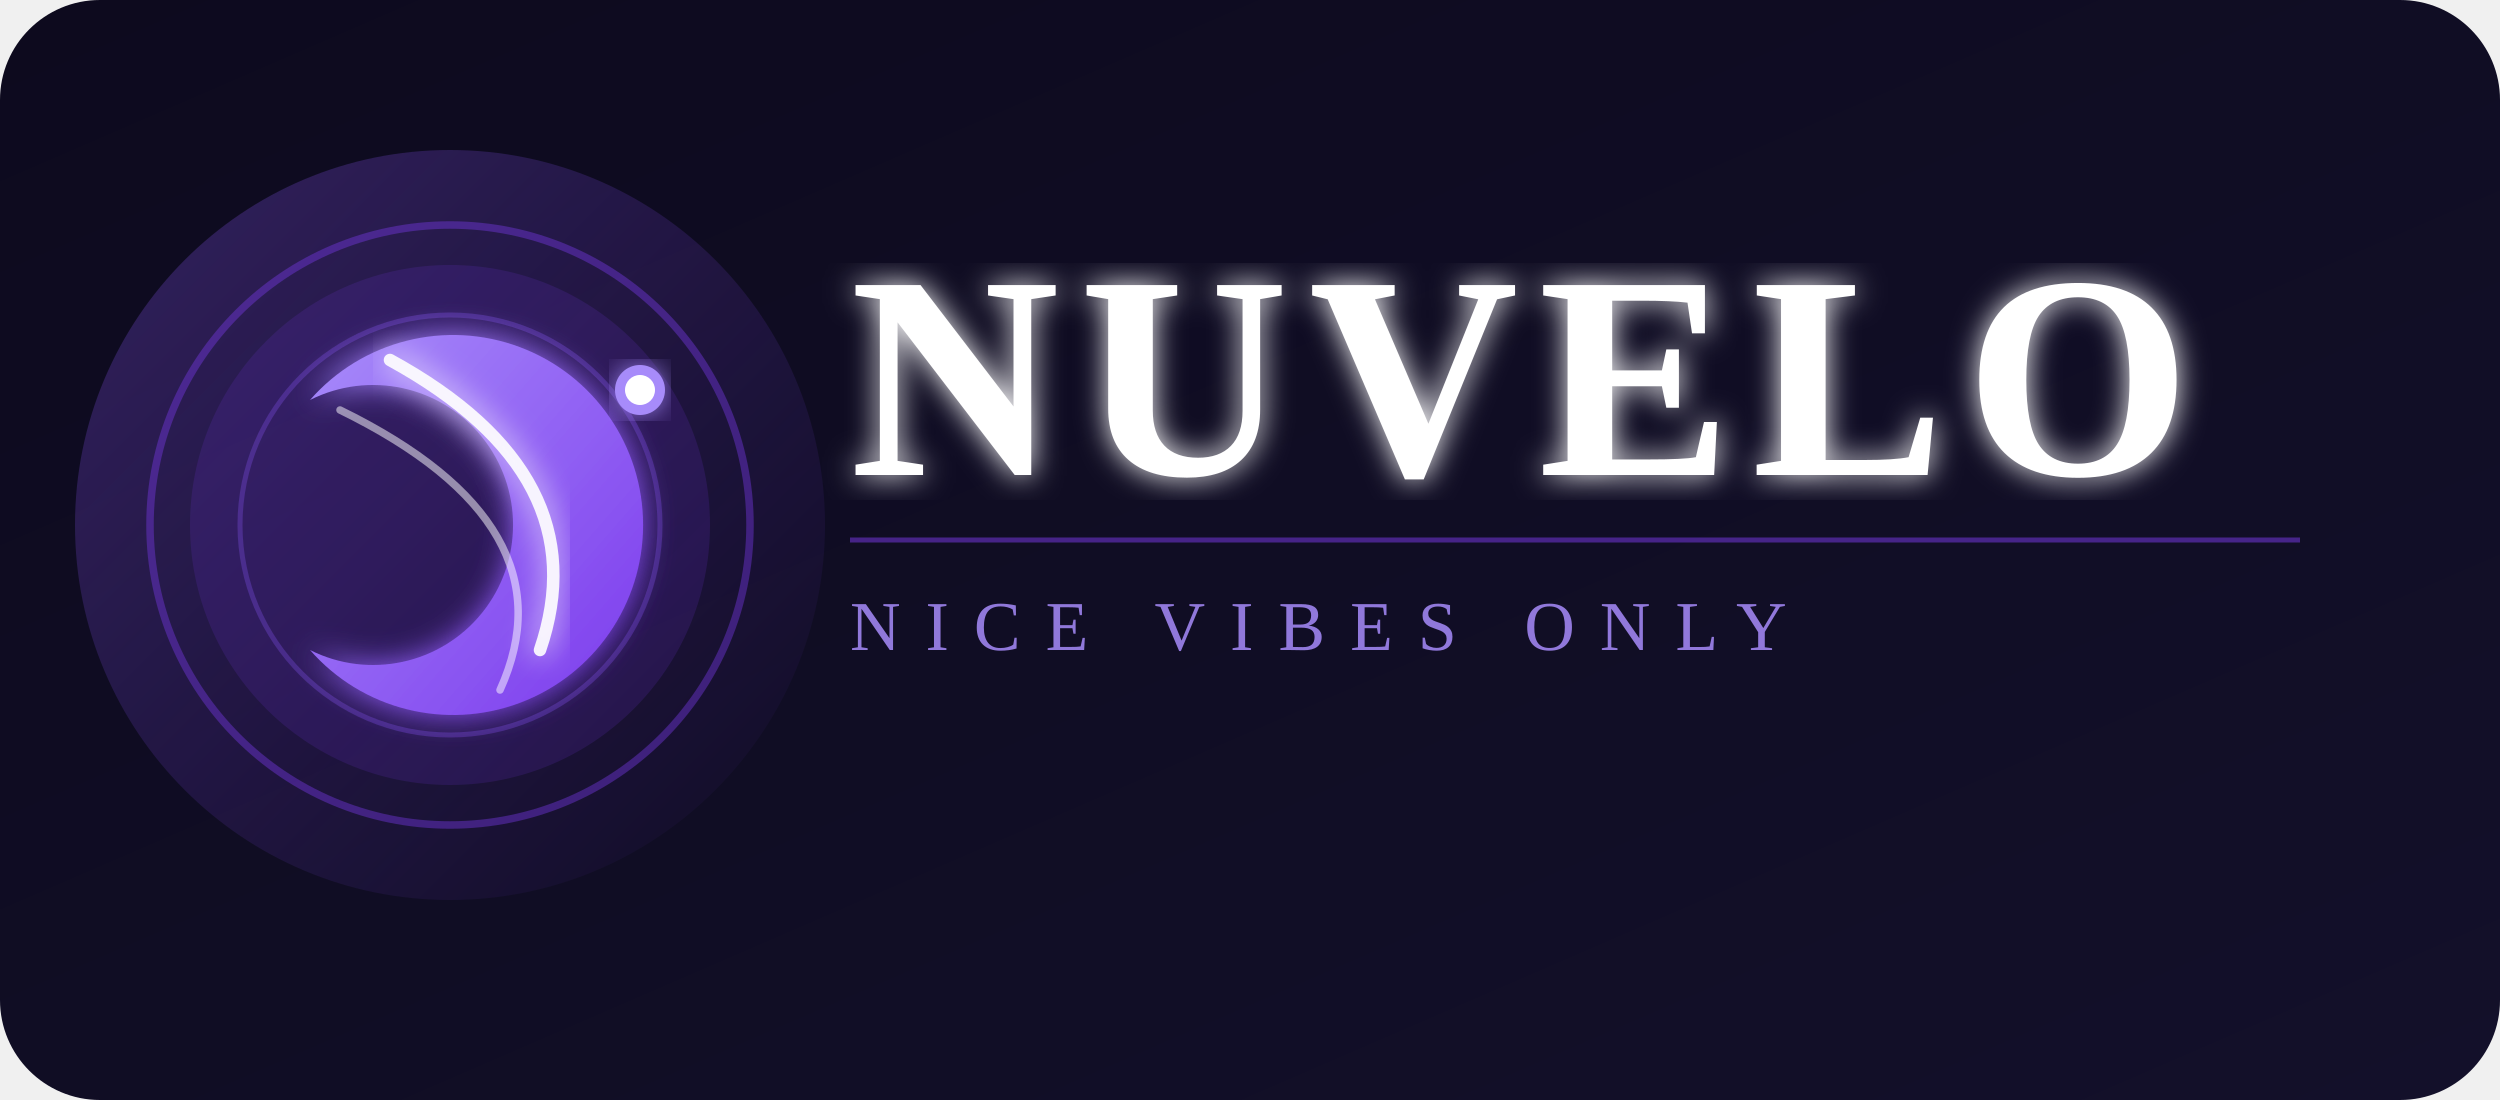
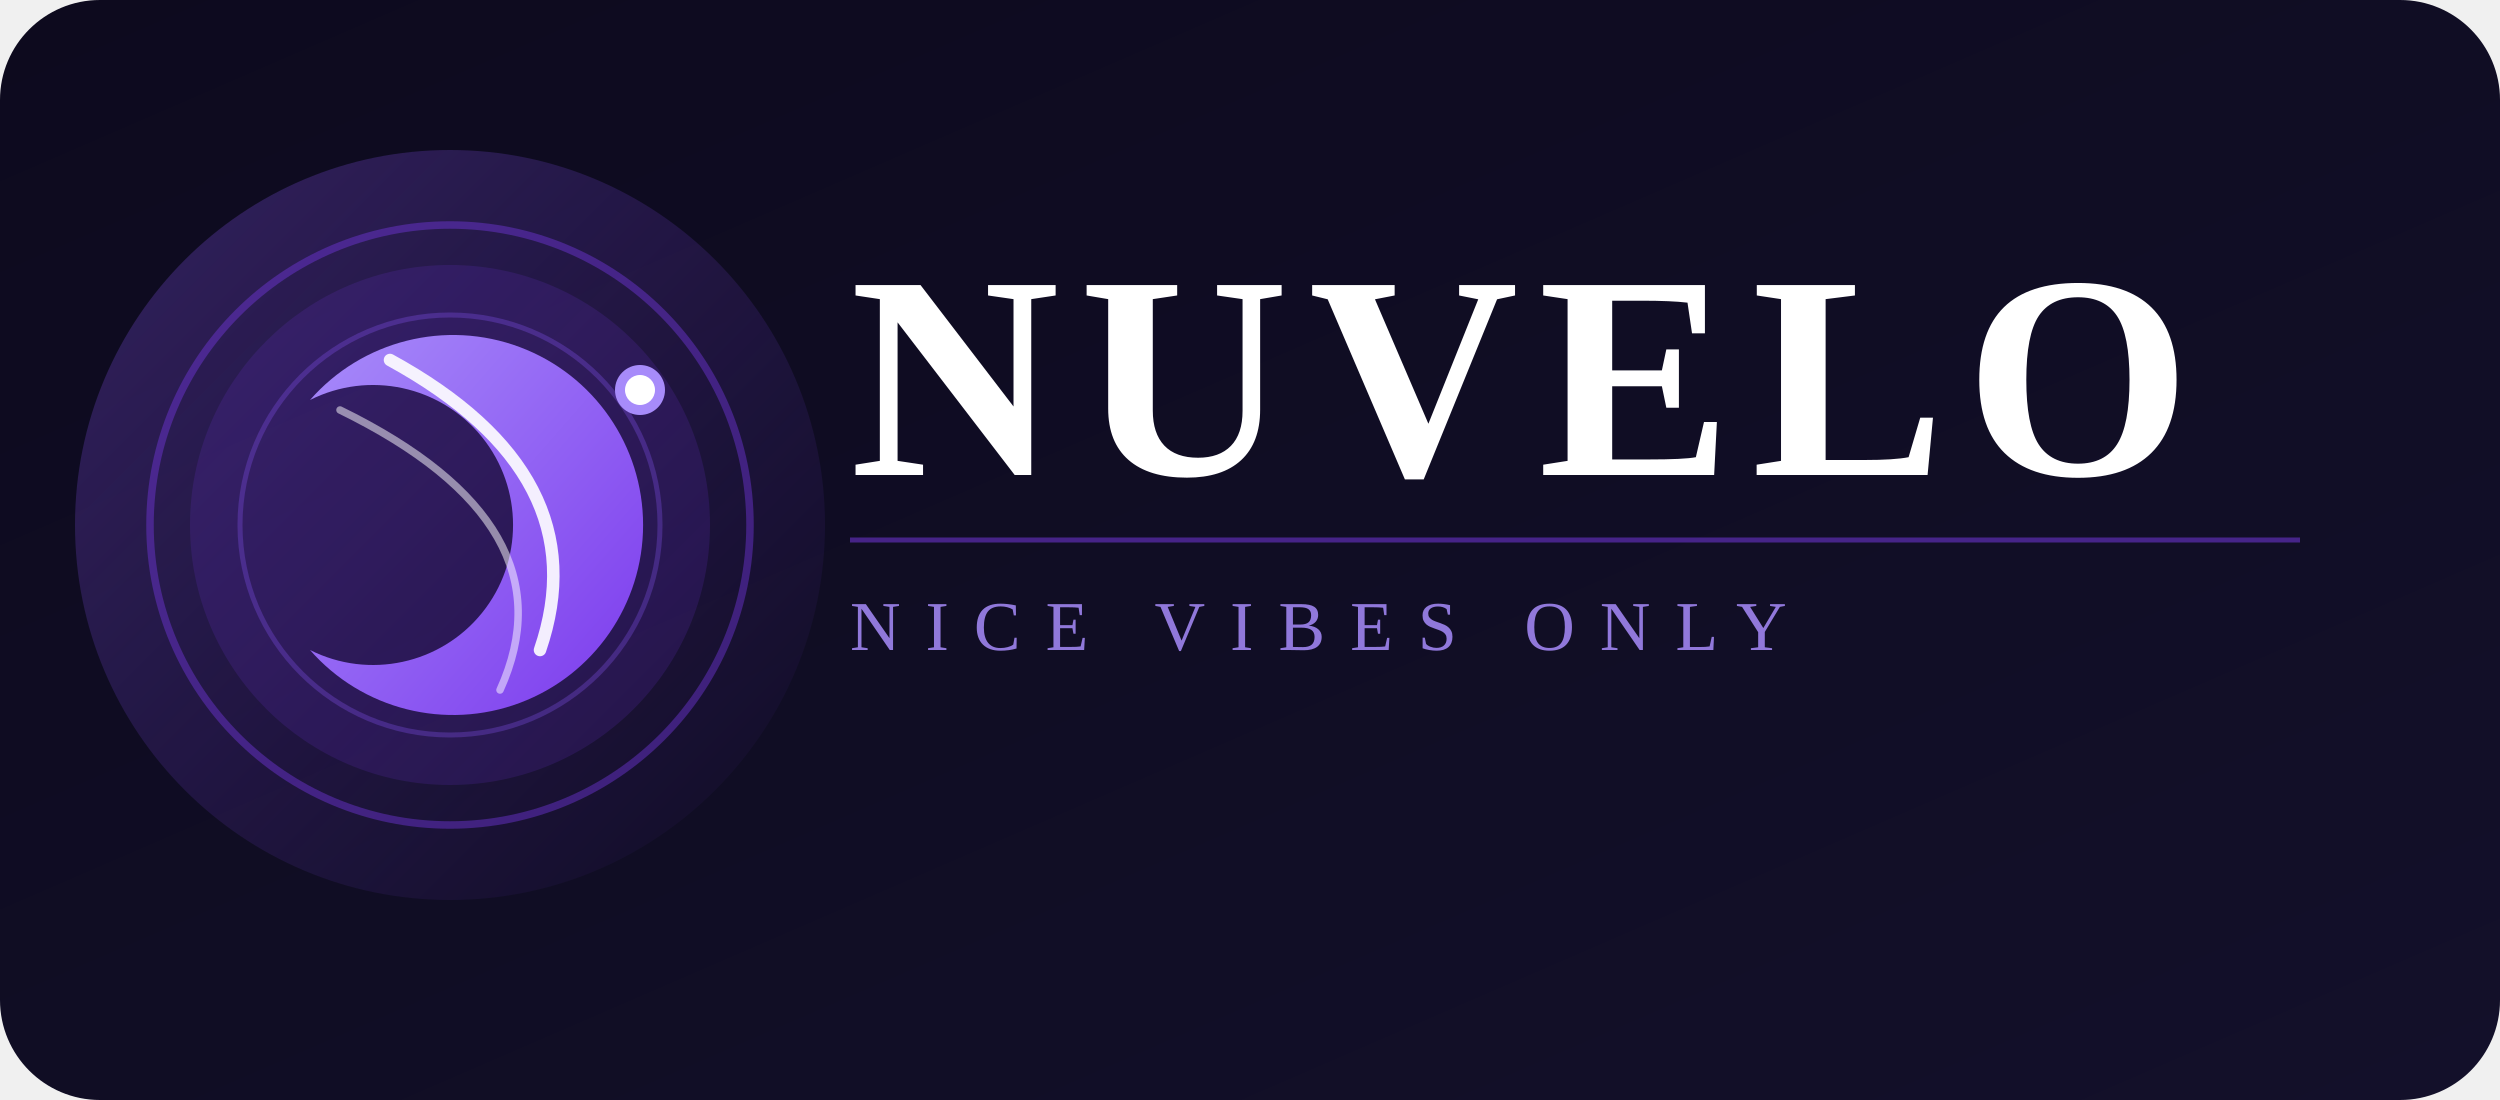
<svg xmlns="http://www.w3.org/2000/svg" viewBox="0 0 500 220" width="500" height="220">
  <defs>
    <linearGradient id="bgGrad" x1="0%" y1="0%" x2="100%" y2="100%">
      <stop offset="0%" style="stop-color:#0D0A1E;stop-opacity:1" />
      <stop offset="100%" style="stop-color:#13102A;stop-opacity:1" />
    </linearGradient>
    <linearGradient id="symbolGrad" x1="0%" y1="0%" x2="100%" y2="100%">
      <stop offset="0%" style="stop-color:#A78BFA;stop-opacity:1" />
      <stop offset="100%" style="stop-color:#7C3AED;stop-opacity:1" />
    </linearGradient>
    <linearGradient id="glowGrad" x1="0%" y1="0%" x2="100%" y2="100%">
      <stop offset="0%" style="stop-color:#8B5CF6;stop-opacity:0.3" />
      <stop offset="100%" style="stop-color:#7C3AED;stop-opacity:0" />
    </linearGradient>
-     <filter id="glow">
-       <feGaussianBlur stdDeviation="3" result="coloredBlur" />
-       <feMerge>
-         <feMergeNode in="coloredBlur" />
-         <feMergeNode in="SourceGraphic" />
-       </feMerge>
-     </filter>
-     <filter id="softGlow">
-       <feGaussianBlur stdDeviation="8" result="coloredBlur" />
-       <feMerge>
-         <feMergeNode in="coloredBlur" />
-         <feMergeNode in="SourceGraphic" />
-       </feMerge>
-     </filter>
    <clipPath id="circleClip">
      <circle cx="90" cy="105" r="62" />
    </clipPath>
  </defs>
  <rect width="500" height="220" rx="20" fill="url(#bgGrad)" />
  <circle cx="90" cy="105" r="75" fill="url(#glowGrad)" />
  <circle cx="90" cy="105" r="60" fill="none" stroke="#7C3AED" stroke-width="1.5" stroke-opacity="0.4" />
  <circle cx="90" cy="105" r="42" fill="none" stroke="#8B5CF6" stroke-width="1" stroke-opacity="0.3" />
  <circle cx="90" cy="105" r="52" fill="#7C3AED" fill-opacity="0.15" />
-   <circle cx="90" cy="105" r="38" fill="none" stroke="url(#symbolGrad)" stroke-width="0" filter="url(#glow)" />
-   <path d="M 62 80             A 38 38 0 1 1 62 130             A 28 28 0 1 0 62 80 Z" fill="url(#symbolGrad)" filter="url(#glow)" />
-   <path d="M 78 72 Q 120 95 108 130" fill="none" stroke="white" stroke-width="2.5" stroke-linecap="round" stroke-opacity="0.9" filter="url(#glow)" />
+   <circle cx="90" cy="105" r="38" fill="none" stroke="url(#symbolGrad)" stroke-width="0" />
+   <path d="M 62 80             A 38 38 0 1 1 62 130             A 28 28 0 1 0 62 80 Z" fill="url(#symbolGrad)" />
+   <path d="M 78 72 Q 120 95 108 130" fill="none" stroke="white" stroke-width="2.5" stroke-linecap="round" stroke-opacity="0.9" />
  <path d="M 68 82 Q 115 105 100 138" fill="none" stroke="white" stroke-width="1.5" stroke-linecap="round" stroke-opacity="0.5" />
-   <circle cx="128" cy="78" r="5" fill="#A78BFA" filter="url(#glow)" />
+   <circle cx="128" cy="78" r="5" fill="#A78BFA" />
  <circle cx="128" cy="78" r="3" fill="white" />
-   <text x="170" y="95" font-family="Georgia, 'Times New Roman', serif" font-size="58" font-weight="900" letter-spacing="4" fill="white" filter="url(#glow)">NUVELO</text>
+   <text x="170" y="95" font-family="Georgia, 'Times New Roman', serif" font-size="58" font-weight="900" letter-spacing="4" fill="white">NUVELO</text>
  <line x1="170" y1="108" x2="460" y2="108" stroke="#7C3AED" stroke-width="1" stroke-opacity="0.5" />
  <text x="170" y="130" font-family="Georgia, 'Times New Roman', serif" font-size="14" font-weight="400" letter-spacing="5" fill="#A78BFA" fill-opacity="0.85">NICE VIBES ONLY</text>
</svg>
